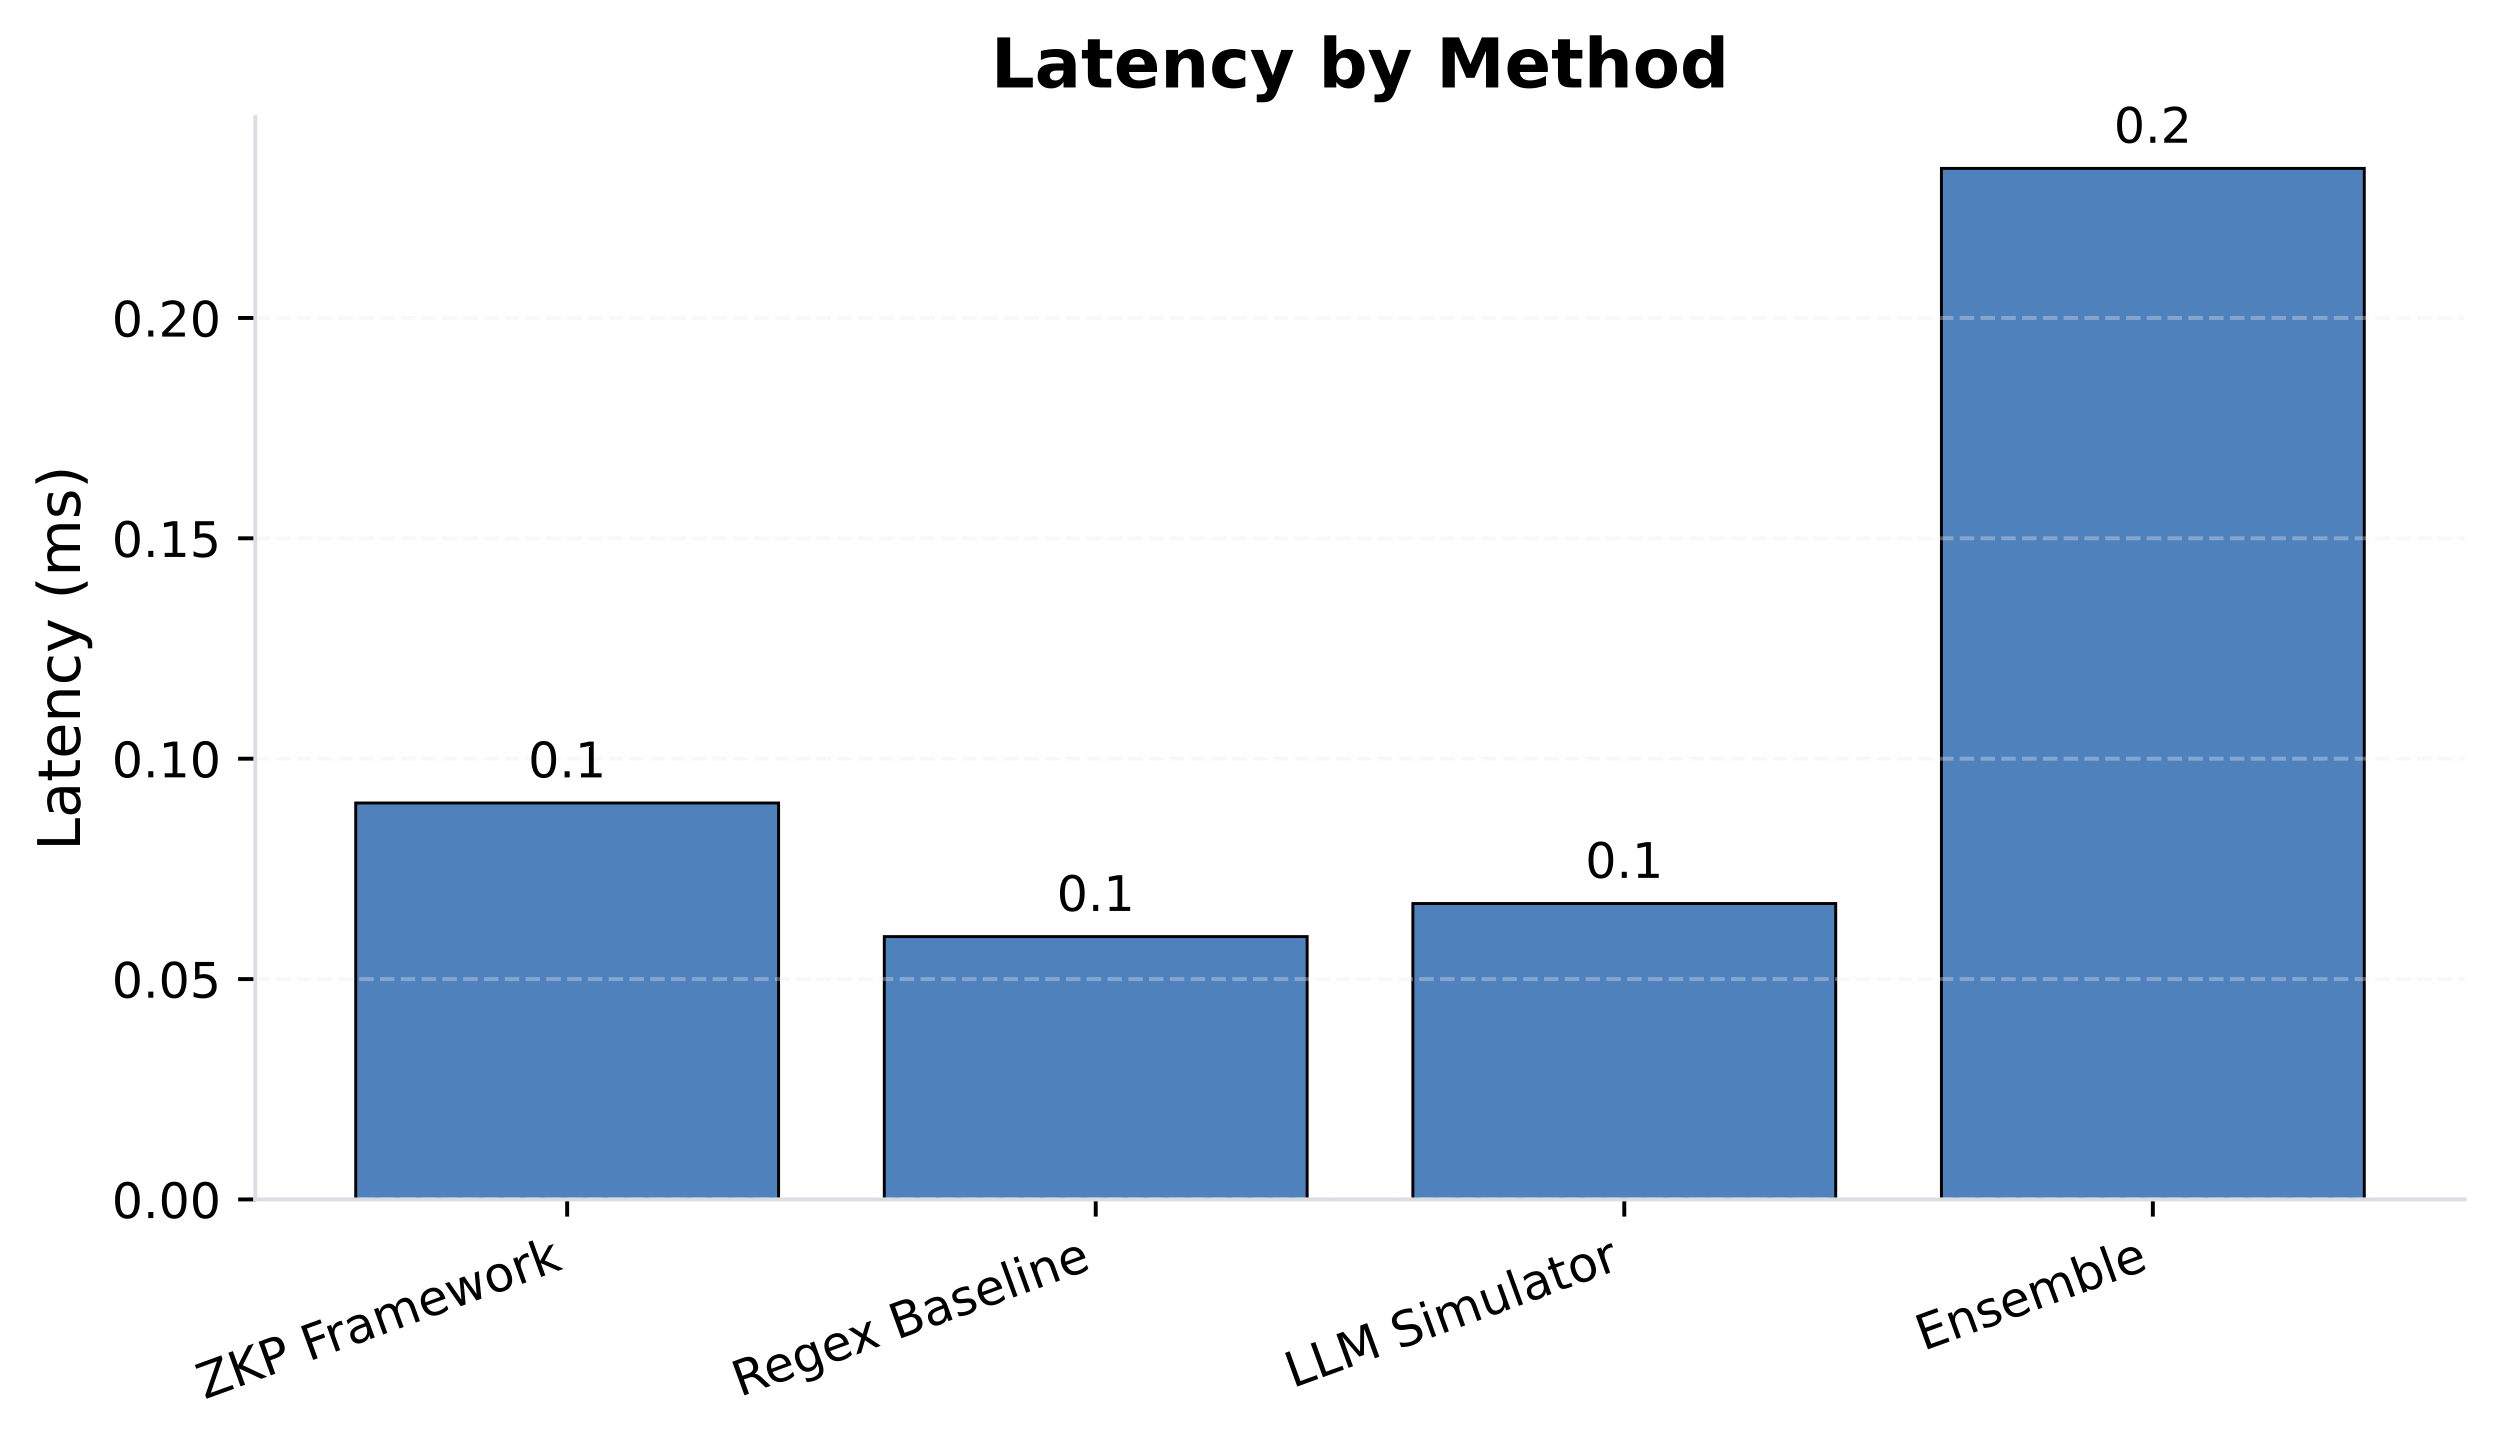
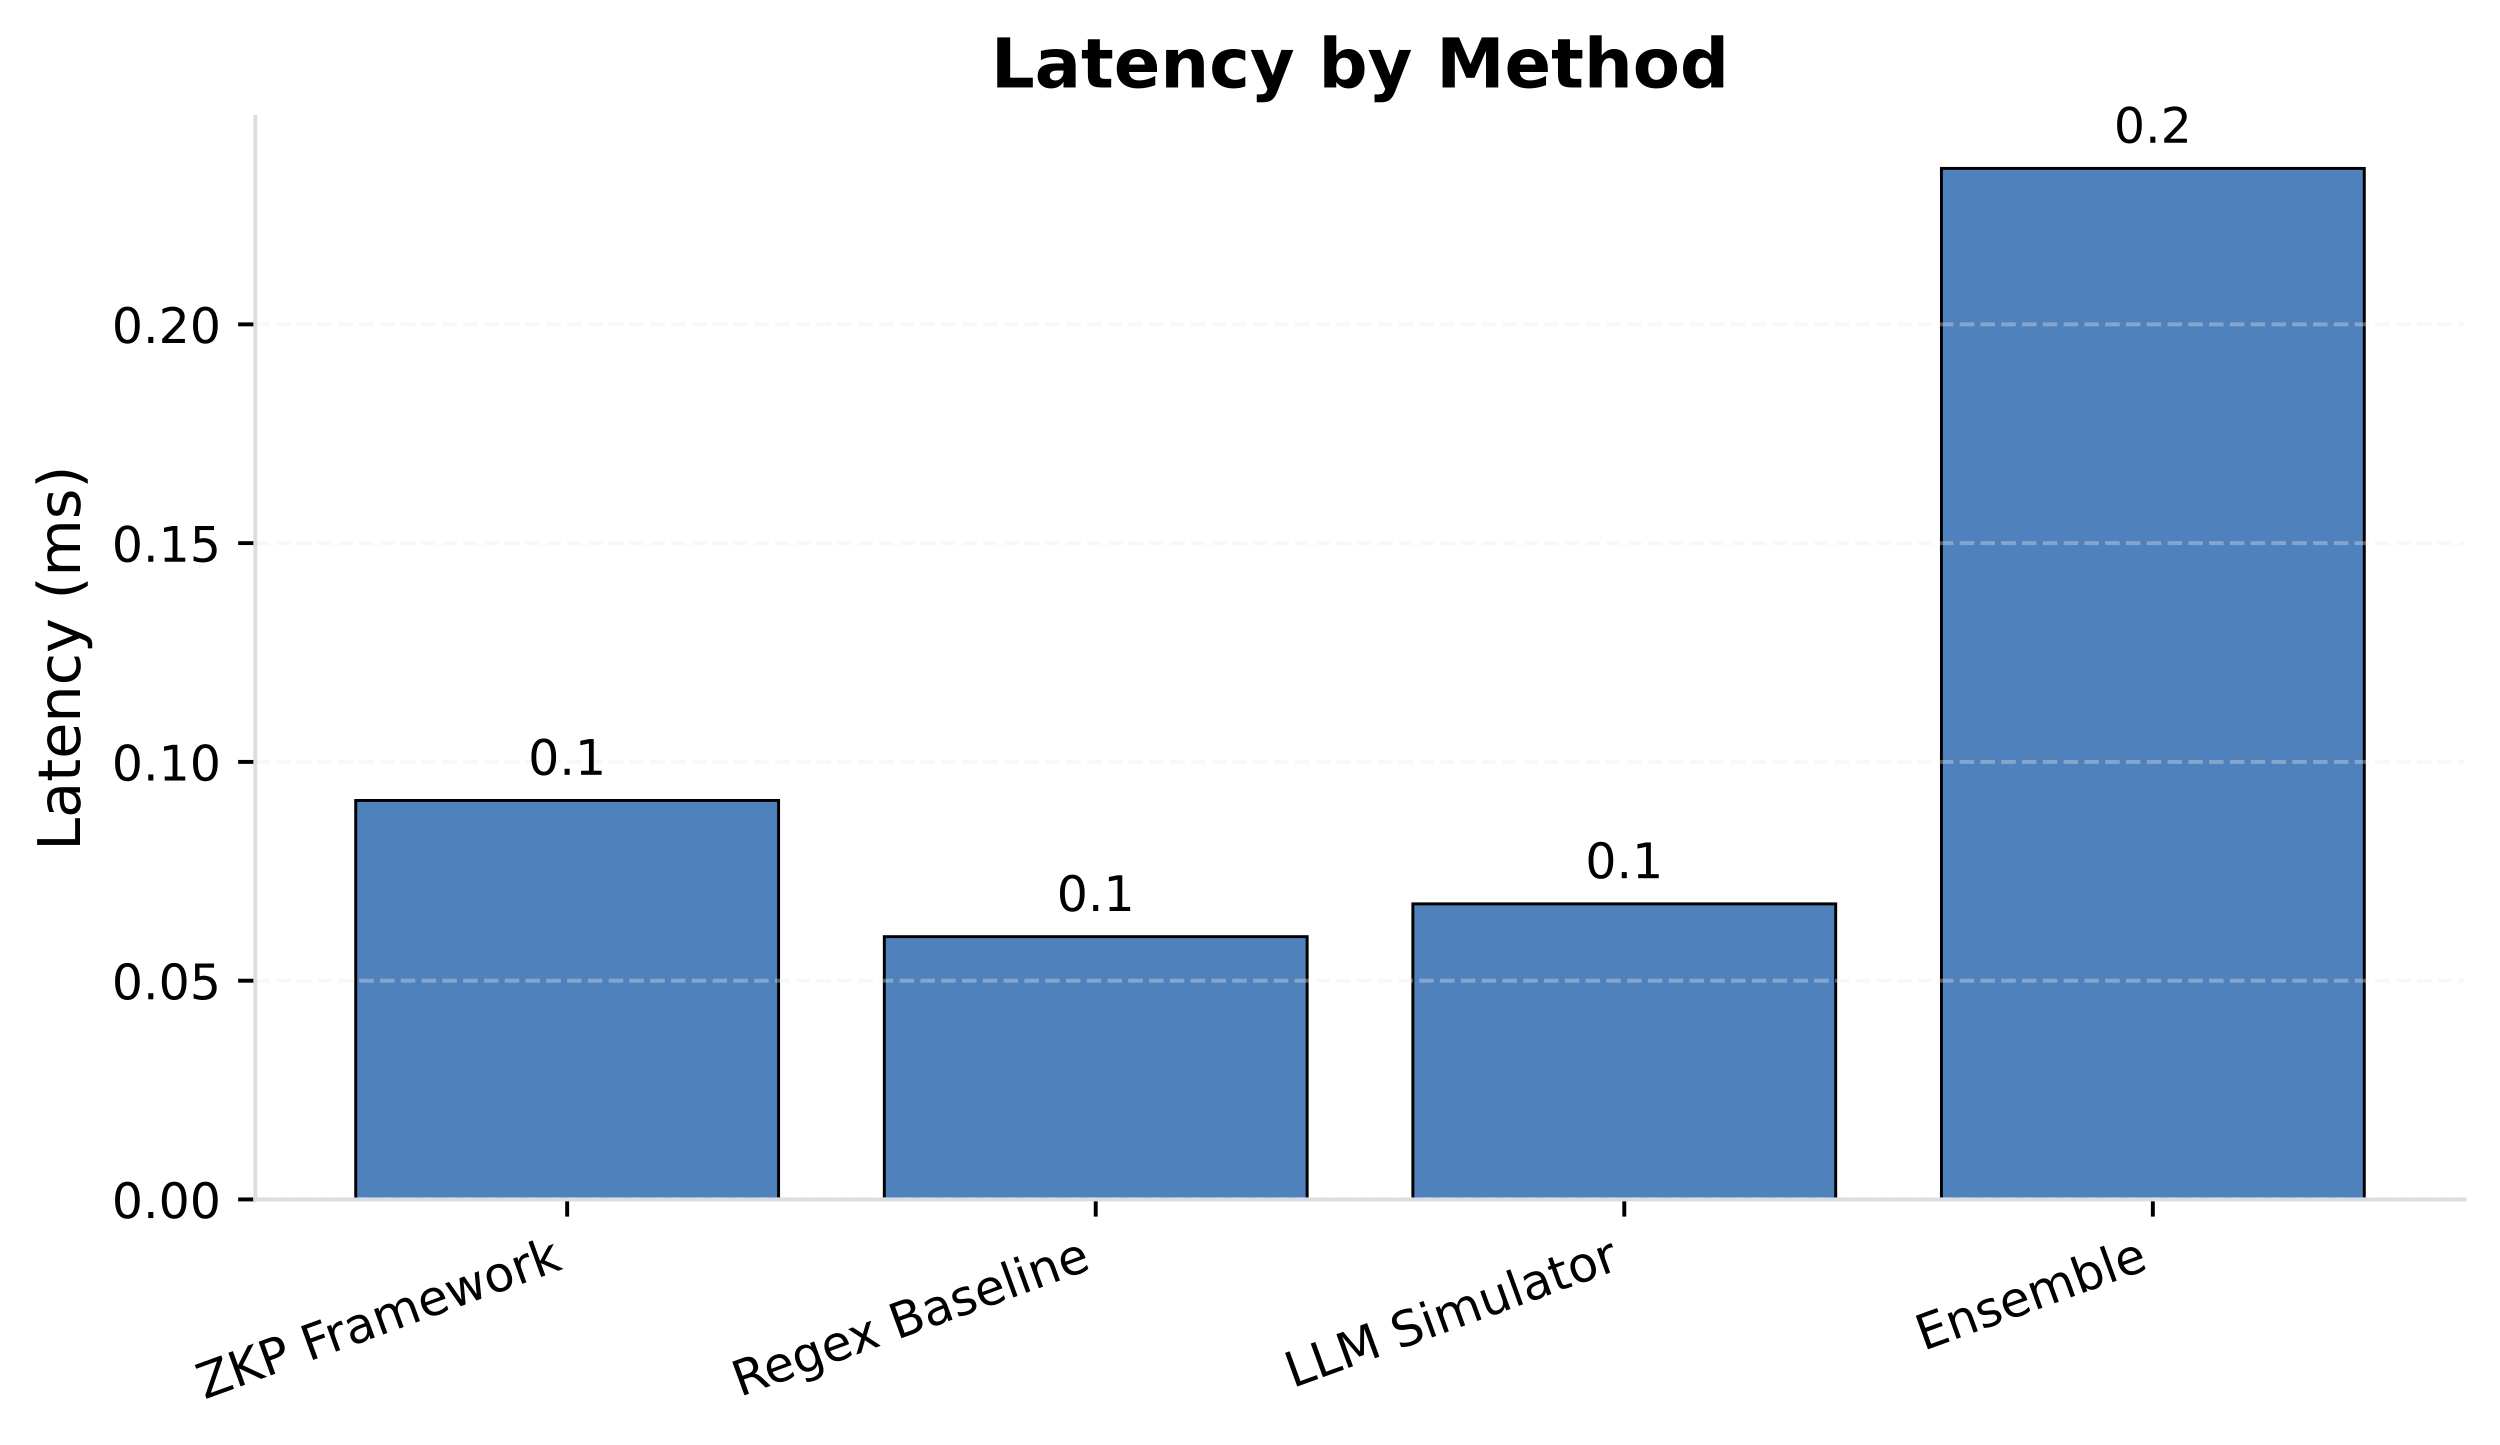
<svg xmlns="http://www.w3.org/2000/svg" xmlns:xlink="http://www.w3.org/1999/xlink" width="509.979pt" height="294.641pt" viewBox="0 0 509.979 294.641" version="1.1">
  <defs>
    <style type="text/css">*{stroke-linejoin: round; stroke-linecap: butt}</style>
  </defs>
  <g id="figure_1">
    <g id="patch_1">
      <path d="M 0 294.641  L 509.979 294.641  L 509.979 0  L 0 0  L 0 294.641  z " style="fill: none" />
    </g>
    <g id="axes_1">
      <g id="patch_2">
        <path d="M 52.079 244.678  L 502.779 244.678  L 502.779 23.838  L 52.079 23.838  L 52.079 244.678  z " style="fill: none" />
      </g>
      <g id="patch_3">
-         <path d="M 72.566 244.678  L 158.824 244.678  L 158.824 163.811  L 72.566 163.811  z " clip-path="url(#pe01c40ccfb)" style="fill: #4f81bd; stroke: #000000; stroke-width: 0.6; stroke-linejoin: miter" />
+         <path d="M 72.566 244.678  L 158.824 244.678  L 158.824 163.291  L 72.566 163.291  z " clip-path="url(#p1732bd11bd)" style="fill: #4f81bd; stroke: #000000; stroke-width: 0.6; stroke-linejoin: miter" />
      </g>
      <g id="patch_4">
-         <path d="M 180.389 244.678  L 266.647 244.678  L 266.647 191.061  L 180.389 191.061  z " clip-path="url(#pe01c40ccfb)" style="fill: #4f81bd; stroke: #000000; stroke-width: 0.6; stroke-linejoin: miter" />
+         <path d="M 180.389 244.678  L 266.647 244.678  L 266.647 191.076  L 180.389 191.076  z " clip-path="url(#p1732bd11bd)" style="fill: #4f81bd; stroke: #000000; stroke-width: 0.6; stroke-linejoin: miter" />
      </g>
      <g id="patch_5">
-         <path d="M 288.212 244.678  L 374.47 244.678  L 374.47 184.31  L 288.212 184.31  z " clip-path="url(#pe01c40ccfb)" style="fill: #4f81bd; stroke: #000000; stroke-width: 0.6; stroke-linejoin: miter" />
+         <path d="M 288.212 244.678  L 374.47 244.678  L 374.47 184.378  L 288.212 184.378  z " clip-path="url(#p1732bd11bd)" style="fill: #4f81bd; stroke: #000000; stroke-width: 0.6; stroke-linejoin: miter" />
      </g>
      <g id="patch_6">
-         <path d="M 396.035 244.678  L 482.293 244.678  L 482.293 34.354  L 396.035 34.354  z " clip-path="url(#pe01c40ccfb)" style="fill: #4f81bd; stroke: #000000; stroke-width: 0.6; stroke-linejoin: miter" />
+         <path d="M 396.035 244.678  L 482.293 244.678  L 482.293 34.354  L 396.035 34.354  z " clip-path="url(#p1732bd11bd)" style="fill: #4f81bd; stroke: #000000; stroke-width: 0.6; stroke-linejoin: miter" />
      </g>
      <g id="matplotlib.axis_1">
        <g id="xtick_1">
          <g id="line2d_1">
            <defs>
-               <path id="m7e8b10f5db" d="M 0 0  L 0 3.5  " style="stroke: #000000; stroke-width: 0.8" />
+               <path id="mca764584fd" d="M 0 0  L 0 3.5  " style="stroke: #000000; stroke-width: 0.8" />
            </defs>
            <g>
-               <use xlink:href="#m7e8b10f5db" x="115.695" y="244.678" style="stroke: #000000; stroke-width: 0.8" />
+               <use xlink:href="#mca764584fd" x="115.695" y="244.678" style="stroke: #000000; stroke-width: 0.8" />
            </g>
          </g>
          <g id="text_1">
            <g transform="translate(41.71257 285.4866) rotate(-20) scale(0.1 -0.1)">
              <defs>
                <path id="DejaVuSans-5a" d="M 359 4666  L 4025 4666  L 4025 4184  L 1075 531  L 4097 531  L 4097 0  L 288 0  L 288 481  L 3238 4134  L 359 4134  L 359 4666  z " transform="scale(0.015625)" />
                <path id="DejaVuSans-4b" d="M 628 4666  L 1259 4666  L 1259 2694  L 3353 4666  L 4166 4666  L 1850 2491  L 4331 0  L 3500 0  L 1259 2247  L 1259 0  L 628 0  L 628 4666  z " transform="scale(0.015625)" />
                <path id="DejaVuSans-50" d="M 1259 4147  L 1259 2394  L 2053 2394  Q 2494 2394 2734 2622  Q 2975 2850 2975 3272  Q 2975 3691 2734 3919  Q 2494 4147 2053 4147  L 1259 4147  z M 628 4666  L 2053 4666  Q 2838 4666 3239 4311  Q 3641 3956 3641 3272  Q 3641 2581 3239 2228  Q 2838 1875 2053 1875  L 1259 1875  L 1259 0  L 628 0  L 628 4666  z " transform="scale(0.015625)" />
                <path id="DejaVuSans-20" transform="scale(0.015625)" />
                <path id="DejaVuSans-46" d="M 628 4666  L 3309 4666  L 3309 4134  L 1259 4134  L 1259 2759  L 3109 2759  L 3109 2228  L 1259 2228  L 1259 0  L 628 0  L 628 4666  z " transform="scale(0.015625)" />
                <path id="DejaVuSans-72" d="M 2631 2963  Q 2534 3019 2420 3045  Q 2306 3072 2169 3072  Q 1681 3072 1420 2755  Q 1159 2438 1159 1844  L 1159 0  L 581 0  L 581 3500  L 1159 3500  L 1159 2956  Q 1341 3275 1631 3429  Q 1922 3584 2338 3584  Q 2397 3584 2469 3576  Q 2541 3569 2628 3553  L 2631 2963  z " transform="scale(0.015625)" />
                <path id="DejaVuSans-61" d="M 2194 1759  Q 1497 1759 1228 1600  Q 959 1441 959 1056  Q 959 750 1161 570  Q 1363 391 1709 391  Q 2188 391 2477 730  Q 2766 1069 2766 1631  L 2766 1759  L 2194 1759  z M 3341 1997  L 3341 0  L 2766 0  L 2766 531  Q 2569 213 2275 61  Q 1981 -91 1556 -91  Q 1019 -91 701 211  Q 384 513 384 1019  Q 384 1609 779 1909  Q 1175 2209 1959 2209  L 2766 2209  L 2766 2266  Q 2766 2663 2505 2880  Q 2244 3097 1772 3097  Q 1472 3097 1187 3025  Q 903 2953 641 2809  L 641 3341  Q 956 3463 1253 3523  Q 1550 3584 1831 3584  Q 2591 3584 2966 3190  Q 3341 2797 3341 1997  z " transform="scale(0.015625)" />
                <path id="DejaVuSans-6d" d="M 3328 2828  Q 3544 3216 3844 3400  Q 4144 3584 4550 3584  Q 5097 3584 5394 3201  Q 5691 2819 5691 2113  L 5691 0  L 5113 0  L 5113 2094  Q 5113 2597 4934 2840  Q 4756 3084 4391 3084  Q 3944 3084 3684 2787  Q 3425 2491 3425 1978  L 3425 0  L 2847 0  L 2847 2094  Q 2847 2600 2669 2842  Q 2491 3084 2119 3084  Q 1678 3084 1418 2786  Q 1159 2488 1159 1978  L 1159 0  L 581 0  L 581 3500  L 1159 3500  L 1159 2956  Q 1356 3278 1631 3431  Q 1906 3584 2284 3584  Q 2666 3584 2933 3390  Q 3200 3197 3328 2828  z " transform="scale(0.015625)" />
                <path id="DejaVuSans-65" d="M 3597 1894  L 3597 1613  L 953 1613  Q 991 1019 1311 708  Q 1631 397 2203 397  Q 2534 397 2845 478  Q 3156 559 3463 722  L 3463 178  Q 3153 47 2828 -22  Q 2503 -91 2169 -91  Q 1331 -91 842 396  Q 353 884 353 1716  Q 353 2575 817 3079  Q 1281 3584 2069 3584  Q 2775 3584 3186 3129  Q 3597 2675 3597 1894  z M 3022 2063  Q 3016 2534 2758 2815  Q 2500 3097 2075 3097  Q 1594 3097 1305 2825  Q 1016 2553 972 2059  L 3022 2063  z " transform="scale(0.015625)" />
                <path id="DejaVuSans-77" d="M 269 3500  L 844 3500  L 1563 769  L 2278 3500  L 2956 3500  L 3675 769  L 4391 3500  L 4966 3500  L 4050 0  L 3372 0  L 2619 2869  L 1863 0  L 1184 0  L 269 3500  z " transform="scale(0.015625)" />
                <path id="DejaVuSans-6f" d="M 1959 3097  Q 1497 3097 1228 2736  Q 959 2375 959 1747  Q 959 1119 1226 758  Q 1494 397 1959 397  Q 2419 397 2687 759  Q 2956 1122 2956 1747  Q 2956 2369 2687 2733  Q 2419 3097 1959 3097  z M 1959 3584  Q 2709 3584 3137 3096  Q 3566 2609 3566 1747  Q 3566 888 3137 398  Q 2709 -91 1959 -91  Q 1206 -91 779 398  Q 353 888 353 1747  Q 353 2609 779 3096  Q 1206 3584 1959 3584  z " transform="scale(0.015625)" />
                <path id="DejaVuSans-6b" d="M 581 4863  L 1159 4863  L 1159 1991  L 2875 3500  L 3609 3500  L 1753 1863  L 3688 0  L 2938 0  L 1159 1709  L 1159 0  L 581 0  L 581 4863  z " transform="scale(0.015625)" />
              </defs>
              <use xlink:href="#DejaVuSans-5a" />
              <use xlink:href="#DejaVuSans-4b" transform="translate(68.50586 0)" />
              <use xlink:href="#DejaVuSans-50" transform="translate(134.082 0)" />
              <use xlink:href="#DejaVuSans-20" transform="translate(194.3848 0)" />
              <use xlink:href="#DejaVuSans-46" transform="translate(226.1719 0)" />
              <use xlink:href="#DejaVuSans-72" transform="translate(276.4414 0)" />
              <use xlink:href="#DejaVuSans-61" transform="translate(317.5547 0)" />
              <use xlink:href="#DejaVuSans-6d" transform="translate(378.834 0)" />
              <use xlink:href="#DejaVuSans-65" transform="translate(476.2461 0)" />
              <use xlink:href="#DejaVuSans-77" transform="translate(537.7695 0)" />
              <use xlink:href="#DejaVuSans-6f" transform="translate(619.5566 0)" />
              <use xlink:href="#DejaVuSans-72" transform="translate(680.7383 0)" />
              <use xlink:href="#DejaVuSans-6b" transform="translate(721.8516 0)" />
            </g>
          </g>
        </g>
        <g id="xtick_2">
          <g id="line2d_2">
            <g>
-               <use xlink:href="#m7e8b10f5db" x="223.518" y="244.678" style="stroke: #000000; stroke-width: 0.8" />
+               <use xlink:href="#mca764584fd" x="223.518" y="244.678" style="stroke: #000000; stroke-width: 0.8" />
            </g>
          </g>
          <g id="text_2">
            <g transform="translate(150.9451 284.9735) rotate(-20) scale(0.1 -0.1)">
              <defs>
                <path id="DejaVuSans-52" d="M 2841 2188  Q 3044 2119 3236 1894  Q 3428 1669 3622 1275  L 4263 0  L 3584 0  L 2988 1197  Q 2756 1666 2539 1819  Q 2322 1972 1947 1972  L 1259 1972  L 1259 0  L 628 0  L 628 4666  L 2053 4666  Q 2853 4666 3247 4331  Q 3641 3997 3641 3322  Q 3641 2881 3436 2590  Q 3231 2300 2841 2188  z M 1259 4147  L 1259 2491  L 2053 2491  Q 2509 2491 2742 2702  Q 2975 2913 2975 3322  Q 2975 3731 2742 3939  Q 2509 4147 2053 4147  L 1259 4147  z " transform="scale(0.015625)" />
                <path id="DejaVuSans-67" d="M 2906 1791  Q 2906 2416 2648 2759  Q 2391 3103 1925 3103  Q 1463 3103 1205 2759  Q 947 2416 947 1791  Q 947 1169 1205 825  Q 1463 481 1925 481  Q 2391 481 2648 825  Q 2906 1169 2906 1791  z M 3481 434  Q 3481 -459 3084 -895  Q 2688 -1331 1869 -1331  Q 1566 -1331 1297 -1286  Q 1028 -1241 775 -1147  L 775 -588  Q 1028 -725 1275 -790  Q 1522 -856 1778 -856  Q 2344 -856 2625 -561  Q 2906 -266 2906 331  L 2906 616  Q 2728 306 2450 153  Q 2172 0 1784 0  Q 1141 0 747 490  Q 353 981 353 1791  Q 353 2603 747 3093  Q 1141 3584 1784 3584  Q 2172 3584 2450 3431  Q 2728 3278 2906 2969  L 2906 3500  L 3481 3500  L 3481 434  z " transform="scale(0.015625)" />
                <path id="DejaVuSans-78" d="M 3513 3500  L 2247 1797  L 3578 0  L 2900 0  L 1881 1375  L 863 0  L 184 0  L 1544 1831  L 300 3500  L 978 3500  L 1906 2253  L 2834 3500  L 3513 3500  z " transform="scale(0.015625)" />
                <path id="DejaVuSans-42" d="M 1259 2228  L 1259 519  L 2272 519  Q 2781 519 3026 730  Q 3272 941 3272 1375  Q 3272 1813 3026 2020  Q 2781 2228 2272 2228  L 1259 2228  z M 1259 4147  L 1259 2741  L 2194 2741  Q 2656 2741 2882 2914  Q 3109 3088 3109 3444  Q 3109 3797 2882 3972  Q 2656 4147 2194 4147  L 1259 4147  z M 628 4666  L 2241 4666  Q 2963 4666 3353 4366  Q 3744 4066 3744 3513  Q 3744 3084 3544 2831  Q 3344 2578 2956 2516  Q 3422 2416 3680 2098  Q 3938 1781 3938 1306  Q 3938 681 3513 340  Q 3088 0 2303 0  L 628 0  L 628 4666  z " transform="scale(0.015625)" />
                <path id="DejaVuSans-73" d="M 2834 3397  L 2834 2853  Q 2591 2978 2328 3040  Q 2066 3103 1784 3103  Q 1356 3103 1142 2972  Q 928 2841 928 2578  Q 928 2378 1081 2264  Q 1234 2150 1697 2047  L 1894 2003  Q 2506 1872 2764 1633  Q 3022 1394 3022 966  Q 3022 478 2636 193  Q 2250 -91 1575 -91  Q 1294 -91 989 -36  Q 684 19 347 128  L 347 722  Q 666 556 975 473  Q 1284 391 1588 391  Q 1994 391 2212 530  Q 2431 669 2431 922  Q 2431 1156 2273 1281  Q 2116 1406 1581 1522  L 1381 1569  Q 847 1681 609 1914  Q 372 2147 372 2553  Q 372 3047 722 3315  Q 1072 3584 1716 3584  Q 2034 3584 2315 3537  Q 2597 3491 2834 3397  z " transform="scale(0.015625)" />
                <path id="DejaVuSans-6c" d="M 603 4863  L 1178 4863  L 1178 0  L 603 0  L 603 4863  z " transform="scale(0.015625)" />
                <path id="DejaVuSans-69" d="M 603 3500  L 1178 3500  L 1178 0  L 603 0  L 603 3500  z M 603 4863  L 1178 4863  L 1178 4134  L 603 4134  L 603 4863  z " transform="scale(0.015625)" />
                <path id="DejaVuSans-6e" d="M 3513 2113  L 3513 0  L 2938 0  L 2938 2094  Q 2938 2591 2744 2837  Q 2550 3084 2163 3084  Q 1697 3084 1428 2787  Q 1159 2491 1159 1978  L 1159 0  L 581 0  L 581 3500  L 1159 3500  L 1159 2956  Q 1366 3272 1645 3428  Q 1925 3584 2291 3584  Q 2894 3584 3203 3211  Q 3513 2838 3513 2113  z " transform="scale(0.015625)" />
              </defs>
              <use xlink:href="#DejaVuSans-52" />
              <use xlink:href="#DejaVuSans-65" transform="translate(64.98242 0)" />
              <use xlink:href="#DejaVuSans-67" transform="translate(126.5059 0)" />
              <use xlink:href="#DejaVuSans-65" transform="translate(189.9824 0)" />
              <use xlink:href="#DejaVuSans-78" transform="translate(249.7559 0)" />
              <use xlink:href="#DejaVuSans-20" transform="translate(308.9355 0)" />
              <use xlink:href="#DejaVuSans-42" transform="translate(340.7227 0)" />
              <use xlink:href="#DejaVuSans-61" transform="translate(409.3262 0)" />
              <use xlink:href="#DejaVuSans-73" transform="translate(470.6055 0)" />
              <use xlink:href="#DejaVuSans-65" transform="translate(522.7051 0)" />
              <use xlink:href="#DejaVuSans-6c" transform="translate(584.2285 0)" />
              <use xlink:href="#DejaVuSans-69" transform="translate(612.0117 0)" />
              <use xlink:href="#DejaVuSans-6e" transform="translate(639.7949 0)" />
              <use xlink:href="#DejaVuSans-65" transform="translate(703.1738 0)" />
            </g>
          </g>
        </g>
        <g id="xtick_3">
          <g id="line2d_3">
            <g>
-               <use xlink:href="#m7e8b10f5db" x="331.341" y="244.678" style="stroke: #000000; stroke-width: 0.8" />
+               <use xlink:href="#mca764584fd" x="331.341" y="244.678" style="stroke: #000000; stroke-width: 0.8" />
            </g>
          </g>
          <g id="text_3">
            <g transform="translate(263.7132 283.1737) rotate(-20) scale(0.1 -0.1)">
              <defs>
                <path id="DejaVuSans-4c" d="M 628 4666  L 1259 4666  L 1259 531  L 3531 531  L 3531 0  L 628 0  L 628 4666  z " transform="scale(0.015625)" />
                <path id="DejaVuSans-4d" d="M 628 4666  L 1569 4666  L 2759 1491  L 3956 4666  L 4897 4666  L 4897 0  L 4281 0  L 4281 4097  L 3078 897  L 2444 897  L 1241 4097  L 1241 0  L 628 0  L 628 4666  z " transform="scale(0.015625)" />
                <path id="DejaVuSans-53" d="M 3425 4513  L 3425 3897  Q 3066 4069 2747 4153  Q 2428 4238 2131 4238  Q 1616 4238 1336 4038  Q 1056 3838 1056 3469  Q 1056 3159 1242 3001  Q 1428 2844 1947 2747  L 2328 2669  Q 3034 2534 3370 2195  Q 3706 1856 3706 1288  Q 3706 609 3251 259  Q 2797 -91 1919 -91  Q 1588 -91 1214 -16  Q 841 59 441 206  L 441 856  Q 825 641 1194 531  Q 1563 422 1919 422  Q 2459 422 2753 634  Q 3047 847 3047 1241  Q 3047 1584 2836 1778  Q 2625 1972 2144 2069  L 1759 2144  Q 1053 2284 737 2584  Q 422 2884 422 3419  Q 422 4038 858 4394  Q 1294 4750 2059 4750  Q 2388 4750 2728 4690  Q 3069 4631 3425 4513  z " transform="scale(0.015625)" />
                <path id="DejaVuSans-75" d="M 544 1381  L 544 3500  L 1119 3500  L 1119 1403  Q 1119 906 1312 657  Q 1506 409 1894 409  Q 2359 409 2629 706  Q 2900 1003 2900 1516  L 2900 3500  L 3475 3500  L 3475 0  L 2900 0  L 2900 538  Q 2691 219 2414 64  Q 2138 -91 1772 -91  Q 1169 -91 856 284  Q 544 659 544 1381  z M 1991 3584  L 1991 3584  z " transform="scale(0.015625)" />
                <path id="DejaVuSans-74" d="M 1172 4494  L 1172 3500  L 2356 3500  L 2356 3053  L 1172 3053  L 1172 1153  Q 1172 725 1289 603  Q 1406 481 1766 481  L 2356 481  L 2356 0  L 1766 0  Q 1100 0 847 248  Q 594 497 594 1153  L 594 3053  L 172 3053  L 172 3500  L 594 3500  L 594 4494  L 1172 4494  z " transform="scale(0.015625)" />
              </defs>
              <use xlink:href="#DejaVuSans-4c" />
              <use xlink:href="#DejaVuSans-4c" transform="translate(55.71289 0)" />
              <use xlink:href="#DejaVuSans-4d" transform="translate(111.4258 0)" />
              <use xlink:href="#DejaVuSans-20" transform="translate(197.7051 0)" />
              <use xlink:href="#DejaVuSans-53" transform="translate(229.4922 0)" />
              <use xlink:href="#DejaVuSans-69" transform="translate(292.9688 0)" />
              <use xlink:href="#DejaVuSans-6d" transform="translate(320.752 0)" />
              <use xlink:href="#DejaVuSans-75" transform="translate(418.1641 0)" />
              <use xlink:href="#DejaVuSans-6c" transform="translate(481.543 0)" />
              <use xlink:href="#DejaVuSans-61" transform="translate(509.3262 0)" />
              <use xlink:href="#DejaVuSans-74" transform="translate(570.6055 0)" />
              <use xlink:href="#DejaVuSans-6f" transform="translate(609.8145 0)" />
              <use xlink:href="#DejaVuSans-72" transform="translate(670.9961 0)" />
            </g>
          </g>
        </g>
        <g id="xtick_4">
          <g id="line2d_4">
            <g>
-               <use xlink:href="#m7e8b10f5db" x="439.164" y="244.678" style="stroke: #000000; stroke-width: 0.8" />
+               <use xlink:href="#mca764584fd" x="439.164" y="244.678" style="stroke: #000000; stroke-width: 0.8" />
            </g>
          </g>
          <g id="text_4">
            <g transform="translate(392.3709 275.5904) rotate(-20) scale(0.1 -0.1)">
              <defs>
                <path id="DejaVuSans-45" d="M 628 4666  L 3578 4666  L 3578 4134  L 1259 4134  L 1259 2753  L 3481 2753  L 3481 2222  L 1259 2222  L 1259 531  L 3634 531  L 3634 0  L 628 0  L 628 4666  z " transform="scale(0.015625)" />
                <path id="DejaVuSans-62" d="M 3116 1747  Q 3116 2381 2855 2742  Q 2594 3103 2138 3103  Q 1681 3103 1420 2742  Q 1159 2381 1159 1747  Q 1159 1113 1420 752  Q 1681 391 2138 391  Q 2594 391 2855 752  Q 3116 1113 3116 1747  z M 1159 2969  Q 1341 3281 1617 3432  Q 1894 3584 2278 3584  Q 2916 3584 3314 3078  Q 3713 2572 3713 1747  Q 3713 922 3314 415  Q 2916 -91 2278 -91  Q 1894 -91 1617 61  Q 1341 213 1159 525  L 1159 0  L 581 0  L 581 4863  L 1159 4863  L 1159 2969  z " transform="scale(0.015625)" />
              </defs>
              <use xlink:href="#DejaVuSans-45" />
              <use xlink:href="#DejaVuSans-6e" transform="translate(63.18359 0)" />
              <use xlink:href="#DejaVuSans-73" transform="translate(126.5625 0)" />
              <use xlink:href="#DejaVuSans-65" transform="translate(178.6621 0)" />
              <use xlink:href="#DejaVuSans-6d" transform="translate(240.1855 0)" />
              <use xlink:href="#DejaVuSans-62" transform="translate(337.5977 0)" />
              <use xlink:href="#DejaVuSans-6c" transform="translate(401.0742 0)" />
              <use xlink:href="#DejaVuSans-65" transform="translate(428.8574 0)" />
            </g>
          </g>
        </g>
      </g>
      <g id="matplotlib.axis_2">
        <g id="ytick_1">
          <g id="line2d_5">
-             <path d="M 52.079 244.678  L 502.779 244.678  " clip-path="url(#pe01c40ccfb)" style="fill: none; stroke-dasharray: 2.96,1.28; stroke-dashoffset: 0; stroke: #e9ecef; stroke-opacity: 0.35; stroke-width: 0.8" />
+             <path d="M 52.079 244.678  L 502.779 244.678  " clip-path="url(#p1732bd11bd)" style="fill: none; stroke-dasharray: 2.96,1.28; stroke-dashoffset: 0; stroke: #e9ecef; stroke-opacity: 0.35; stroke-width: 0.8" />
          </g>
          <g id="line2d_6">
            <defs>
-               <path id="m2a530fcd28" d="M 0 0  L -3.5 0  " style="stroke: #000000; stroke-width: 0.8" />
+               <path id="m22fe9c0d0e" d="M 0 0  L -3.5 0  " style="stroke: #000000; stroke-width: 0.8" />
            </defs>
            <g>
-               <use xlink:href="#m2a530fcd28" x="52.079" y="244.678" style="stroke: #000000; stroke-width: 0.8" />
+               <use xlink:href="#m22fe9c0d0e" x="52.079" y="244.678" style="stroke: #000000; stroke-width: 0.8" />
            </g>
          </g>
          <g id="text_5">
            <g transform="translate(22.81375 248.4771) scale(0.1 -0.1)">
              <defs>
                <path id="DejaVuSans-30" d="M 2034 4250  Q 1547 4250 1301 3770  Q 1056 3291 1056 2328  Q 1056 1369 1301 889  Q 1547 409 2034 409  Q 2525 409 2770 889  Q 3016 1369 3016 2328  Q 3016 3291 2770 3770  Q 2525 4250 2034 4250  z M 2034 4750  Q 2819 4750 3233 4129  Q 3647 3509 3647 2328  Q 3647 1150 3233 529  Q 2819 -91 2034 -91  Q 1250 -91 836 529  Q 422 1150 422 2328  Q 422 3509 836 4129  Q 1250 4750 2034 4750  z " transform="scale(0.015625)" />
                <path id="DejaVuSans-2e" d="M 684 794  L 1344 794  L 1344 0  L 684 0  L 684 794  z " transform="scale(0.015625)" />
              </defs>
              <use xlink:href="#DejaVuSans-30" />
              <use xlink:href="#DejaVuSans-2e" transform="translate(63.62305 0)" />
              <use xlink:href="#DejaVuSans-30" transform="translate(95.41016 0)" />
              <use xlink:href="#DejaVuSans-30" transform="translate(159.0332 0)" />
            </g>
          </g>
        </g>
        <g id="ytick_2">
          <g id="line2d_7">
-             <path d="M 52.079 199.723  L 502.779 199.723  " clip-path="url(#pe01c40ccfb)" style="fill: none; stroke-dasharray: 2.96,1.28; stroke-dashoffset: 0; stroke: #e9ecef; stroke-opacity: 0.35; stroke-width: 0.8" />
+             <path d="M 52.079 200.05  L 502.779 200.05  " clip-path="url(#p1732bd11bd)" style="fill: none; stroke-dasharray: 2.96,1.28; stroke-dashoffset: 0; stroke: #e9ecef; stroke-opacity: 0.35; stroke-width: 0.8" />
          </g>
          <g id="line2d_8">
            <g>
-               <use xlink:href="#m2a530fcd28" x="52.079" y="199.723" style="stroke: #000000; stroke-width: 0.8" />
+               <use xlink:href="#m22fe9c0d0e" x="52.079" y="200.05" style="stroke: #000000; stroke-width: 0.8" />
            </g>
          </g>
          <g id="text_6">
-             <g transform="translate(22.81375 203.5225) scale(0.1 -0.1)">
+             <g transform="translate(22.81375 203.8491) scale(0.1 -0.1)">
              <defs>
                <path id="DejaVuSans-35" d="M 691 4666  L 3169 4666  L 3169 4134  L 1269 4134  L 1269 2991  Q 1406 3038 1543 3061  Q 1681 3084 1819 3084  Q 2600 3084 3056 2656  Q 3513 2228 3513 1497  Q 3513 744 3044 326  Q 2575 -91 1722 -91  Q 1428 -91 1123 -41  Q 819 9 494 109  L 494 744  Q 775 591 1075 516  Q 1375 441 1709 441  Q 2250 441 2565 725  Q 2881 1009 2881 1497  Q 2881 1984 2565 2268  Q 2250 2553 1709 2553  Q 1456 2553 1204 2497  Q 953 2441 691 2322  L 691 4666  z " transform="scale(0.015625)" />
              </defs>
              <use xlink:href="#DejaVuSans-30" />
              <use xlink:href="#DejaVuSans-2e" transform="translate(63.62305 0)" />
              <use xlink:href="#DejaVuSans-30" transform="translate(95.41016 0)" />
              <use xlink:href="#DejaVuSans-35" transform="translate(159.0332 0)" />
            </g>
          </g>
        </g>
        <g id="ytick_3">
          <g id="line2d_9">
-             <path d="M 52.079 154.769  L 502.779 154.769  " clip-path="url(#pe01c40ccfb)" style="fill: none; stroke-dasharray: 2.96,1.28; stroke-dashoffset: 0; stroke: #e9ecef; stroke-opacity: 0.35; stroke-width: 0.8" />
+             <path d="M 52.079 155.422  L 502.779 155.422  " clip-path="url(#p1732bd11bd)" style="fill: none; stroke-dasharray: 2.96,1.28; stroke-dashoffset: 0; stroke: #e9ecef; stroke-opacity: 0.35; stroke-width: 0.8" />
          </g>
          <g id="line2d_10">
            <g>
-               <use xlink:href="#m2a530fcd28" x="52.079" y="154.769" style="stroke: #000000; stroke-width: 0.8" />
+               <use xlink:href="#m22fe9c0d0e" x="52.079" y="155.422" style="stroke: #000000; stroke-width: 0.8" />
            </g>
          </g>
          <g id="text_7">
-             <g transform="translate(22.81375 158.5679) scale(0.1 -0.1)">
+             <g transform="translate(22.81375 159.221) scale(0.1 -0.1)">
              <defs>
                <path id="DejaVuSans-31" d="M 794 531  L 1825 531  L 1825 4091  L 703 3866  L 703 4441  L 1819 4666  L 2450 4666  L 2450 531  L 3481 531  L 3481 0  L 794 0  L 794 531  z " transform="scale(0.015625)" />
              </defs>
              <use xlink:href="#DejaVuSans-30" />
              <use xlink:href="#DejaVuSans-2e" transform="translate(63.62305 0)" />
              <use xlink:href="#DejaVuSans-31" transform="translate(95.41016 0)" />
              <use xlink:href="#DejaVuSans-30" transform="translate(159.0332 0)" />
            </g>
          </g>
        </g>
        <g id="ytick_4">
          <g id="line2d_11">
-             <path d="M 52.079 109.814  L 502.779 109.814  " clip-path="url(#pe01c40ccfb)" style="fill: none; stroke-dasharray: 2.96,1.28; stroke-dashoffset: 0; stroke: #e9ecef; stroke-opacity: 0.35; stroke-width: 0.8" />
+             <path d="M 52.079 110.794  L 502.779 110.794  " clip-path="url(#p1732bd11bd)" style="fill: none; stroke-dasharray: 2.96,1.28; stroke-dashoffset: 0; stroke: #e9ecef; stroke-opacity: 0.35; stroke-width: 0.8" />
          </g>
          <g id="line2d_12">
            <g>
-               <use xlink:href="#m2a530fcd28" x="52.079" y="109.814" style="stroke: #000000; stroke-width: 0.8" />
+               <use xlink:href="#m22fe9c0d0e" x="52.079" y="110.794" style="stroke: #000000; stroke-width: 0.8" />
            </g>
          </g>
          <g id="text_8">
-             <g transform="translate(22.81375 113.6133) scale(0.1 -0.1)">
+             <g transform="translate(22.81375 114.593) scale(0.1 -0.1)">
              <use xlink:href="#DejaVuSans-30" />
              <use xlink:href="#DejaVuSans-2e" transform="translate(63.62305 0)" />
              <use xlink:href="#DejaVuSans-31" transform="translate(95.41016 0)" />
              <use xlink:href="#DejaVuSans-35" transform="translate(159.0332 0)" />
            </g>
          </g>
        </g>
        <g id="ytick_5">
          <g id="line2d_13">
-             <path d="M 52.079 64.86  L 502.779 64.86  " clip-path="url(#pe01c40ccfb)" style="fill: none; stroke-dasharray: 2.96,1.28; stroke-dashoffset: 0; stroke: #e9ecef; stroke-opacity: 0.35; stroke-width: 0.8" />
+             <path d="M 52.079 66.166  L 502.779 66.166  " clip-path="url(#p1732bd11bd)" style="fill: none; stroke-dasharray: 2.96,1.28; stroke-dashoffset: 0; stroke: #e9ecef; stroke-opacity: 0.35; stroke-width: 0.8" />
          </g>
          <g id="line2d_14">
            <g>
-               <use xlink:href="#m2a530fcd28" x="52.079" y="64.86" style="stroke: #000000; stroke-width: 0.8" />
+               <use xlink:href="#m22fe9c0d0e" x="52.079" y="66.166" style="stroke: #000000; stroke-width: 0.8" />
            </g>
          </g>
          <g id="text_9">
-             <g transform="translate(22.81375 68.65874) scale(0.1 -0.1)">
+             <g transform="translate(22.81375 69.96495) scale(0.1 -0.1)">
              <defs>
                <path id="DejaVuSans-32" d="M 1228 531  L 3431 531  L 3431 0  L 469 0  L 469 531  Q 828 903 1448 1529  Q 2069 2156 2228 2338  Q 2531 2678 2651 2914  Q 2772 3150 2772 3378  Q 2772 3750 2511 3984  Q 2250 4219 1831 4219  Q 1534 4219 1204 4116  Q 875 4013 500 3803  L 500 4441  Q 881 4594 1212 4672  Q 1544 4750 1819 4750  Q 2544 4750 2975 4387  Q 3406 4025 3406 3419  Q 3406 3131 3298 2873  Q 3191 2616 2906 2266  Q 2828 2175 2409 1742  Q 1991 1309 1228 531  z " transform="scale(0.015625)" />
              </defs>
              <use xlink:href="#DejaVuSans-30" />
              <use xlink:href="#DejaVuSans-2e" transform="translate(63.62305 0)" />
              <use xlink:href="#DejaVuSans-32" transform="translate(95.41016 0)" />
              <use xlink:href="#DejaVuSans-30" transform="translate(159.0332 0)" />
            </g>
          </g>
        </g>
        <g id="text_10">
          <g transform="translate(16.31812 173.5335) rotate(-90) scale(0.12 -0.12)">
            <defs>
              <path id="DejaVuSans-63" d="M 3122 3366  L 3122 2828  Q 2878 2963 2633 3030  Q 2388 3097 2138 3097  Q 1578 3097 1268 2742  Q 959 2388 959 1747  Q 959 1106 1268 751  Q 1578 397 2138 397  Q 2388 397 2633 464  Q 2878 531 3122 666  L 3122 134  Q 2881 22 2623 -34  Q 2366 -91 2075 -91  Q 1284 -91 818 406  Q 353 903 353 1747  Q 353 2603 823 3093  Q 1294 3584 2113 3584  Q 2378 3584 2631 3529  Q 2884 3475 3122 3366  z " transform="scale(0.015625)" />
              <path id="DejaVuSans-79" d="M 2059 -325  Q 1816 -950 1584 -1140  Q 1353 -1331 966 -1331  L 506 -1331  L 506 -850  L 844 -850  Q 1081 -850 1212 -737  Q 1344 -625 1503 -206  L 1606 56  L 191 3500  L 800 3500  L 1894 763  L 2988 3500  L 3597 3500  L 2059 -325  z " transform="scale(0.015625)" />
              <path id="DejaVuSans-28" d="M 1984 4856  Q 1566 4138 1362 3434  Q 1159 2731 1159 2009  Q 1159 1288 1364 580  Q 1569 -128 1984 -844  L 1484 -844  Q 1016 -109 783 600  Q 550 1309 550 2009  Q 550 2706 781 3412  Q 1013 4119 1484 4856  L 1984 4856  z " transform="scale(0.015625)" />
              <path id="DejaVuSans-29" d="M 513 4856  L 1013 4856  Q 1481 4119 1714 3412  Q 1947 2706 1947 2009  Q 1947 1309 1714 600  Q 1481 -109 1013 -844  L 513 -844  Q 928 -128 1133 580  Q 1338 1288 1338 2009  Q 1338 2731 1133 3434  Q 928 4138 513 4856  z " transform="scale(0.015625)" />
            </defs>
            <use xlink:href="#DejaVuSans-4c" />
            <use xlink:href="#DejaVuSans-61" transform="translate(55.71289 0)" />
            <use xlink:href="#DejaVuSans-74" transform="translate(116.9922 0)" />
            <use xlink:href="#DejaVuSans-65" transform="translate(156.2012 0)" />
            <use xlink:href="#DejaVuSans-6e" transform="translate(217.7246 0)" />
            <use xlink:href="#DejaVuSans-63" transform="translate(281.1035 0)" />
            <use xlink:href="#DejaVuSans-79" transform="translate(336.084 0)" />
            <use xlink:href="#DejaVuSans-20" transform="translate(395.2637 0)" />
            <use xlink:href="#DejaVuSans-28" transform="translate(427.0508 0)" />
            <use xlink:href="#DejaVuSans-6d" transform="translate(466.0645 0)" />
            <use xlink:href="#DejaVuSans-73" transform="translate(563.4766 0)" />
            <use xlink:href="#DejaVuSans-29" transform="translate(615.5762 0)" />
          </g>
        </g>
      </g>
      <g id="patch_7">
        <path d="M 52.079 244.678  L 52.079 23.838  " style="fill: none; stroke: #dadee4; stroke-width: 0.8; stroke-linejoin: miter; stroke-linecap: square" />
      </g>
      <g id="patch_8">
        <path d="M 52.079 244.678  L 502.779 244.678  " style="fill: none; stroke: #dadee4; stroke-width: 0.8; stroke-linejoin: miter; stroke-linecap: square" />
      </g>
      <g id="text_11">
-         <g transform="translate(107.7434 158.576) scale(0.1 -0.1)">
+         <g transform="translate(107.7434 158.0567) scale(0.1 -0.1)">
          <use xlink:href="#DejaVuSans-30" />
          <use xlink:href="#DejaVuSans-2e" transform="translate(63.62305 0)" />
          <use xlink:href="#DejaVuSans-31" transform="translate(95.41016 0)" />
        </g>
      </g>
      <g id="text_12">
-         <g transform="translate(215.5663 185.8267) scale(0.1 -0.1)">
+         <g transform="translate(215.5663 185.8414) scale(0.1 -0.1)">
          <use xlink:href="#DejaVuSans-30" />
          <use xlink:href="#DejaVuSans-2e" transform="translate(63.62305 0)" />
          <use xlink:href="#DejaVuSans-31" transform="translate(95.41016 0)" />
        </g>
      </g>
      <g id="text_13">
-         <g transform="translate(323.3893 179.0758) scale(0.1 -0.1)">
+         <g transform="translate(323.3893 179.1434) scale(0.1 -0.1)">
          <use xlink:href="#DejaVuSans-30" />
          <use xlink:href="#DejaVuSans-2e" transform="translate(63.62305 0)" />
          <use xlink:href="#DejaVuSans-31" transform="translate(95.41016 0)" />
        </g>
      </g>
      <g id="text_14">
        <g transform="translate(431.2123 29.11946) scale(0.1 -0.1)">
          <use xlink:href="#DejaVuSans-30" />
          <use xlink:href="#DejaVuSans-2e" transform="translate(63.62305 0)" />
          <use xlink:href="#DejaVuSans-32" transform="translate(95.41016 0)" />
        </g>
      </g>
      <g id="text_15">
        <g transform="translate(202.1455 17.83781) scale(0.14 -0.14)">
          <defs>
            <path id="DejaVuSans-Bold-4c" d="M 588 4666  L 1791 4666  L 1791 909  L 3903 909  L 3903 0  L 588 0  L 588 4666  z " transform="scale(0.015625)" />
            <path id="DejaVuSans-Bold-61" d="M 2106 1575  Q 1756 1575 1579 1456  Q 1403 1338 1403 1106  Q 1403 894 1545 773  Q 1688 653 1941 653  Q 2256 653 2472 879  Q 2688 1106 2688 1447  L 2688 1575  L 2106 1575  z M 3816 1997  L 3816 0  L 2688 0  L 2688 519  Q 2463 200 2181 54  Q 1900 -91 1497 -91  Q 953 -91 614 226  Q 275 544 275 1050  Q 275 1666 698 1953  Q 1122 2241 2028 2241  L 2688 2241  L 2688 2328  Q 2688 2594 2478 2717  Q 2269 2841 1825 2841  Q 1466 2841 1156 2769  Q 847 2697 581 2553  L 581 3406  Q 941 3494 1303 3539  Q 1666 3584 2028 3584  Q 2975 3584 3395 3211  Q 3816 2838 3816 1997  z " transform="scale(0.015625)" />
            <path id="DejaVuSans-Bold-74" d="M 1759 4494  L 1759 3500  L 2913 3500  L 2913 2700  L 1759 2700  L 1759 1216  Q 1759 972 1856 886  Q 1953 800 2241 800  L 2816 800  L 2816 0  L 1856 0  Q 1194 0 917 276  Q 641 553 641 1216  L 641 2700  L 84 2700  L 84 3500  L 641 3500  L 641 4494  L 1759 4494  z " transform="scale(0.015625)" />
            <path id="DejaVuSans-Bold-65" d="M 4031 1759  L 4031 1441  L 1416 1441  Q 1456 1047 1700 850  Q 1944 653 2381 653  Q 2734 653 3104 758  Q 3475 863 3866 1075  L 3866 213  Q 3469 63 3072 -14  Q 2675 -91 2278 -91  Q 1328 -91 801 392  Q 275 875 275 1747  Q 275 2603 792 3093  Q 1309 3584 2216 3584  Q 3041 3584 3536 3087  Q 4031 2591 4031 1759  z M 2881 2131  Q 2881 2450 2695 2645  Q 2509 2841 2209 2841  Q 1884 2841 1681 2658  Q 1478 2475 1428 2131  L 2881 2131  z " transform="scale(0.015625)" />
            <path id="DejaVuSans-Bold-6e" d="M 4056 2131  L 4056 0  L 2931 0  L 2931 347  L 2931 1631  Q 2931 2084 2911 2256  Q 2891 2428 2841 2509  Q 2775 2619 2662 2680  Q 2550 2741 2406 2741  Q 2056 2741 1856 2470  Q 1656 2200 1656 1722  L 1656 0  L 538 0  L 538 3500  L 1656 3500  L 1656 2988  Q 1909 3294 2193 3439  Q 2478 3584 2822 3584  Q 3428 3584 3742 3212  Q 4056 2841 4056 2131  z " transform="scale(0.015625)" />
            <path id="DejaVuSans-Bold-63" d="M 3366 3391  L 3366 2478  Q 3138 2634 2908 2709  Q 2678 2784 2431 2784  Q 1963 2784 1702 2511  Q 1441 2238 1441 1747  Q 1441 1256 1702 982  Q 1963 709 2431 709  Q 2694 709 2930 787  Q 3166 866 3366 1019  L 3366 103  Q 3103 6 2833 -42  Q 2563 -91 2291 -91  Q 1344 -91 809 395  Q 275 881 275 1747  Q 275 2613 809 3098  Q 1344 3584 2291 3584  Q 2566 3584 2833 3536  Q 3100 3488 3366 3391  z " transform="scale(0.015625)" />
            <path id="DejaVuSans-Bold-79" d="M 78 3500  L 1197 3500  L 2138 1125  L 2938 3500  L 4056 3500  L 2584 -331  Q 2363 -916 2067 -1148  Q 1772 -1381 1288 -1381  L 641 -1381  L 641 -647  L 991 -647  Q 1275 -647 1404 -556  Q 1534 -466 1606 -231  L 1638 -134  L 78 3500  z " transform="scale(0.015625)" />
            <path id="DejaVuSans-Bold-20" transform="scale(0.015625)" />
            <path id="DejaVuSans-Bold-62" d="M 2400 722  Q 2759 722 2948 984  Q 3138 1247 3138 1747  Q 3138 2247 2948 2509  Q 2759 2772 2400 2772  Q 2041 2772 1848 2508  Q 1656 2244 1656 1747  Q 1656 1250 1848 986  Q 2041 722 2400 722  z M 1656 2988  Q 1888 3294 2169 3439  Q 2450 3584 2816 3584  Q 3463 3584 3878 3070  Q 4294 2556 4294 1747  Q 4294 938 3878 423  Q 3463 -91 2816 -91  Q 2450 -91 2169 54  Q 1888 200 1656 506  L 1656 0  L 538 0  L 538 4863  L 1656 4863  L 1656 2988  z " transform="scale(0.015625)" />
            <path id="DejaVuSans-Bold-4d" d="M 588 4666  L 2119 4666  L 3181 2169  L 4250 4666  L 5778 4666  L 5778 0  L 4641 0  L 4641 3413  L 3566 897  L 2803 897  L 1728 3413  L 1728 0  L 588 0  L 588 4666  z " transform="scale(0.015625)" />
            <path id="DejaVuSans-Bold-68" d="M 4056 2131  L 4056 0  L 2931 0  L 2931 347  L 2931 1625  Q 2931 2084 2911 2256  Q 2891 2428 2841 2509  Q 2775 2619 2662 2680  Q 2550 2741 2406 2741  Q 2056 2741 1856 2470  Q 1656 2200 1656 1722  L 1656 0  L 538 0  L 538 4863  L 1656 4863  L 1656 2988  Q 1909 3294 2193 3439  Q 2478 3584 2822 3584  Q 3428 3584 3742 3212  Q 4056 2841 4056 2131  z " transform="scale(0.015625)" />
            <path id="DejaVuSans-Bold-6f" d="M 2203 2784  Q 1831 2784 1636 2517  Q 1441 2250 1441 1747  Q 1441 1244 1636 976  Q 1831 709 2203 709  Q 2569 709 2762 976  Q 2956 1244 2956 1747  Q 2956 2250 2762 2517  Q 2569 2784 2203 2784  z M 2203 3584  Q 3106 3584 3614 3096  Q 4122 2609 4122 1747  Q 4122 884 3614 396  Q 3106 -91 2203 -91  Q 1297 -91 786 396  Q 275 884 275 1747  Q 275 2609 786 3096  Q 1297 3584 2203 3584  z " transform="scale(0.015625)" />
            <path id="DejaVuSans-Bold-64" d="M 2919 2988  L 2919 4863  L 4044 4863  L 4044 0  L 2919 0  L 2919 506  Q 2688 197 2409 53  Q 2131 -91 1766 -91  Q 1119 -91 703 423  Q 288 938 288 1747  Q 288 2556 703 3070  Q 1119 3584 1766 3584  Q 2128 3584 2408 3439  Q 2688 3294 2919 2988  z M 2181 722  Q 2541 722 2730 984  Q 2919 1247 2919 1747  Q 2919 2247 2730 2509  Q 2541 2772 2181 2772  Q 1825 2772 1636 2509  Q 1447 2247 1447 1747  Q 1447 1247 1636 984  Q 1825 722 2181 722  z " transform="scale(0.015625)" />
          </defs>
          <use xlink:href="#DejaVuSans-Bold-4c" />
          <use xlink:href="#DejaVuSans-Bold-61" transform="translate(63.7207 0)" />
          <use xlink:href="#DejaVuSans-Bold-74" transform="translate(131.2012 0)" />
          <use xlink:href="#DejaVuSans-Bold-65" transform="translate(179.0039 0)" />
          <use xlink:href="#DejaVuSans-Bold-6e" transform="translate(246.8262 0)" />
          <use xlink:href="#DejaVuSans-Bold-63" transform="translate(318.0176 0)" />
          <use xlink:href="#DejaVuSans-Bold-79" transform="translate(377.2949 0)" />
          <use xlink:href="#DejaVuSans-Bold-20" transform="translate(442.4805 0)" />
          <use xlink:href="#DejaVuSans-Bold-62" transform="translate(477.2949 0)" />
          <use xlink:href="#DejaVuSans-Bold-79" transform="translate(548.877 0)" />
          <use xlink:href="#DejaVuSans-Bold-20" transform="translate(614.0625 0)" />
          <use xlink:href="#DejaVuSans-Bold-4d" transform="translate(648.877 0)" />
          <use xlink:href="#DejaVuSans-Bold-65" transform="translate(748.3887 0)" />
          <use xlink:href="#DejaVuSans-Bold-74" transform="translate(816.2109 0)" />
          <use xlink:href="#DejaVuSans-Bold-68" transform="translate(864.0137 0)" />
          <use xlink:href="#DejaVuSans-Bold-6f" transform="translate(935.2051 0)" />
          <use xlink:href="#DejaVuSans-Bold-64" transform="translate(1003.906 0)" />
        </g>
      </g>
    </g>
  </g>
  <defs>
-     <clipPath id="pe01c40ccfb">
+     <clipPath id="p1732bd11bd">
      <rect x="52.079" y="23.838" width="450.7" height="220.84" />
    </clipPath>
  </defs>
</svg>
